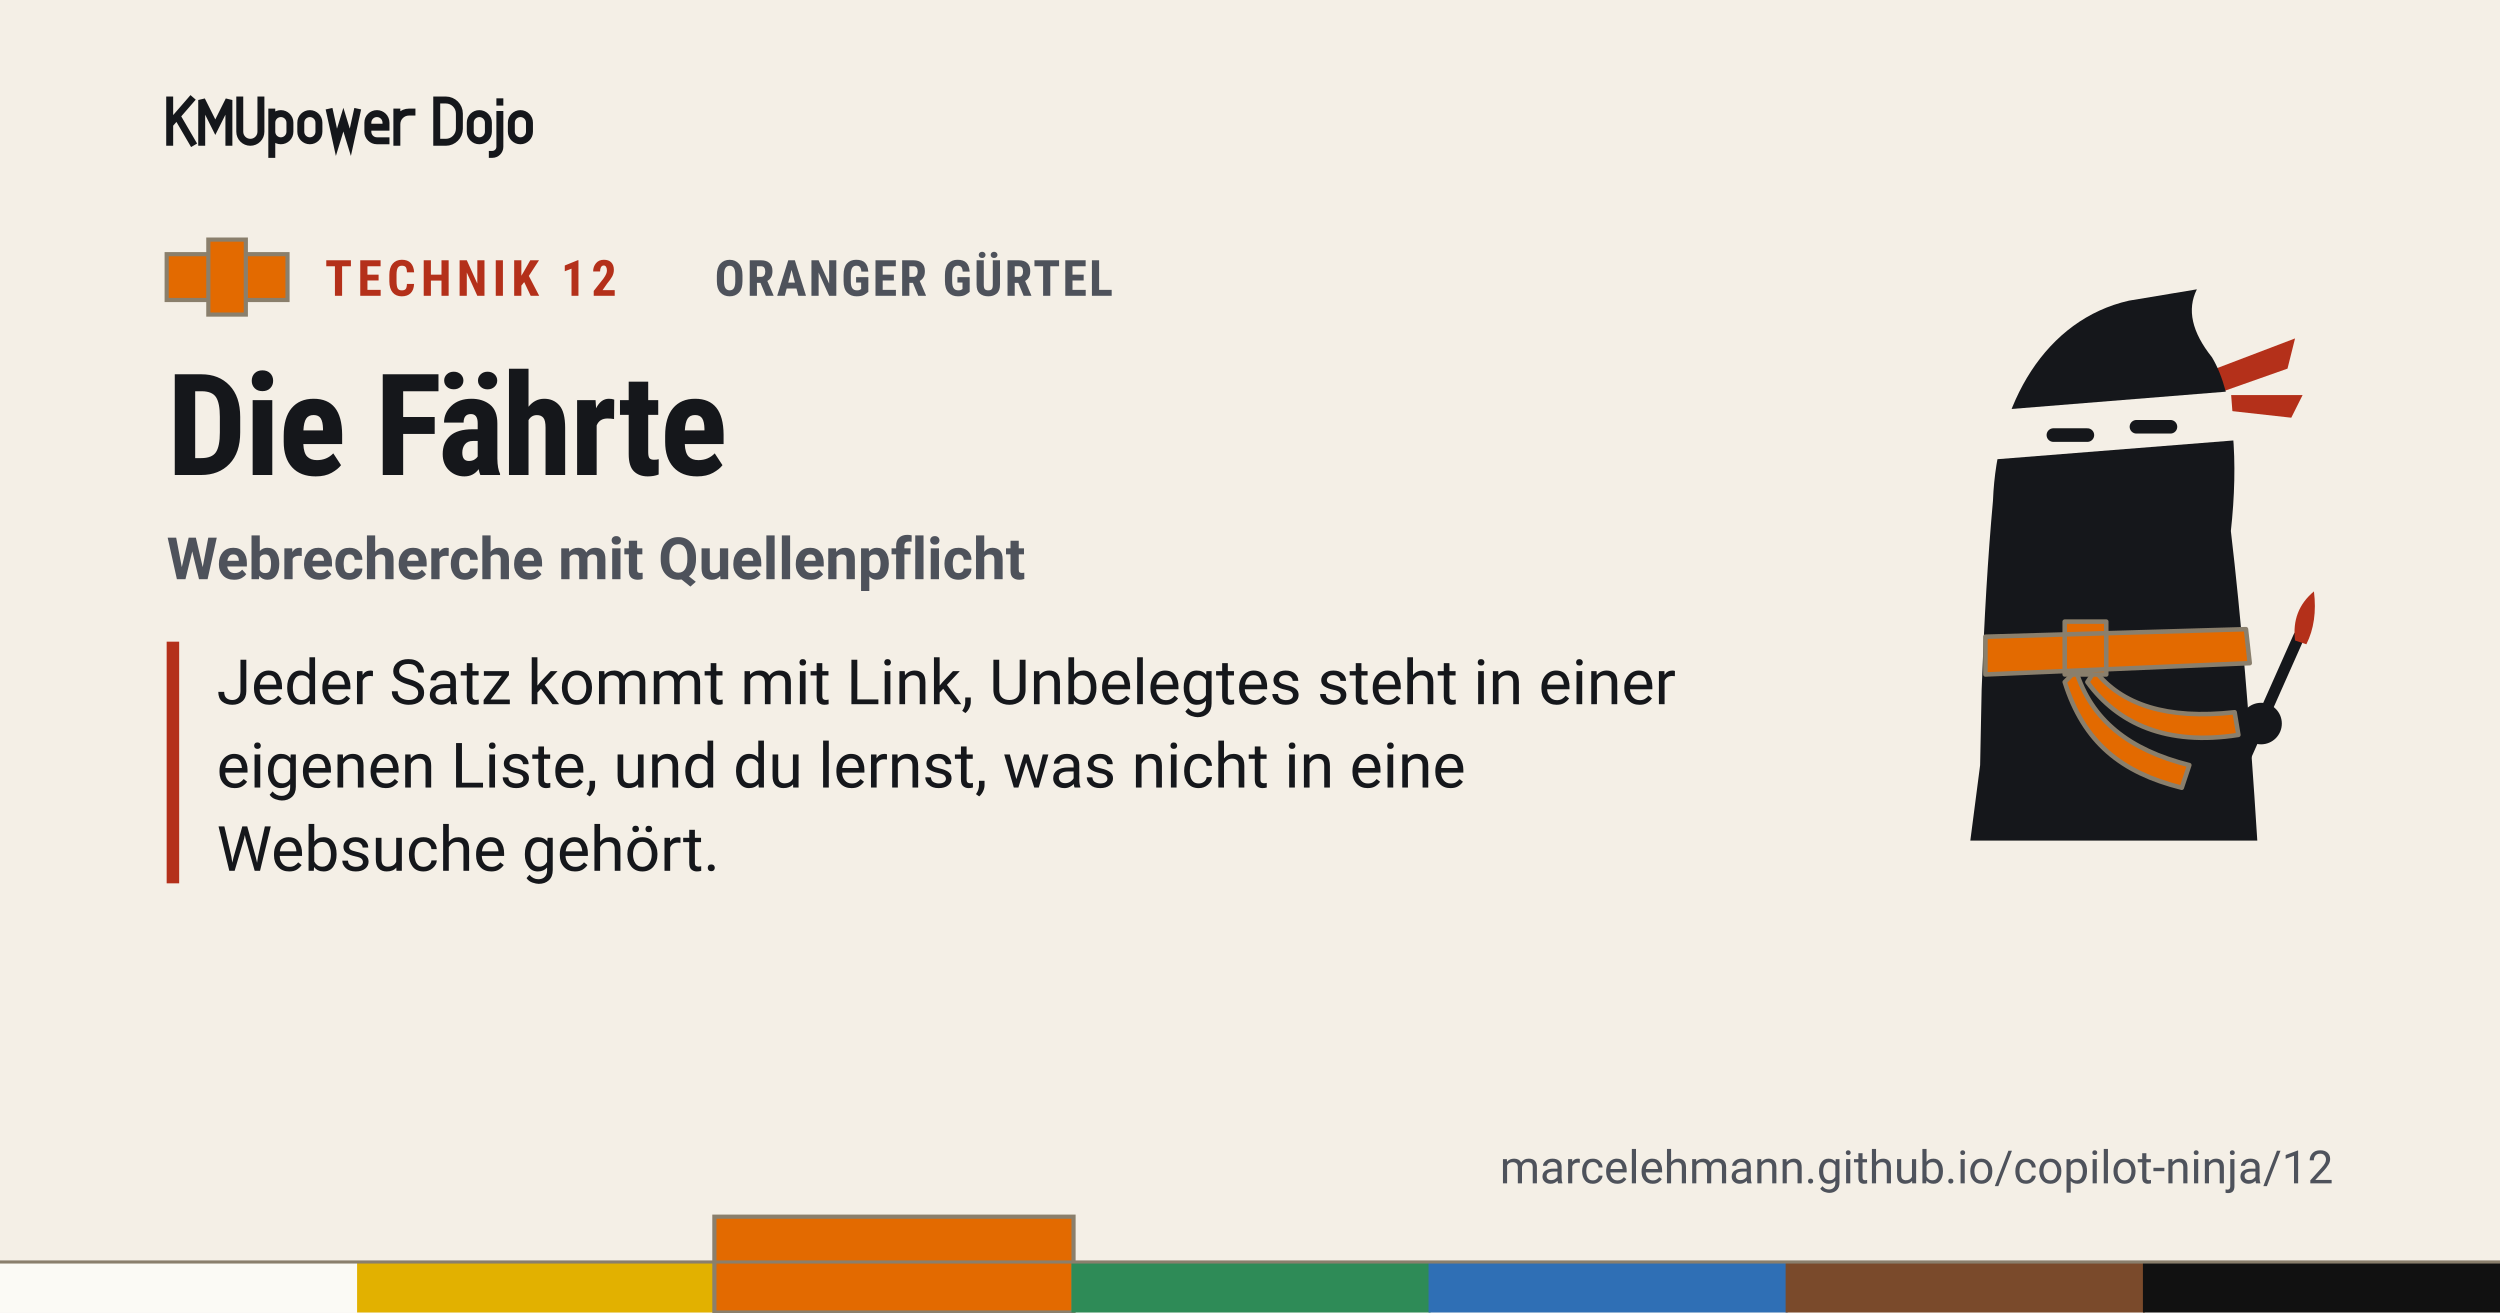
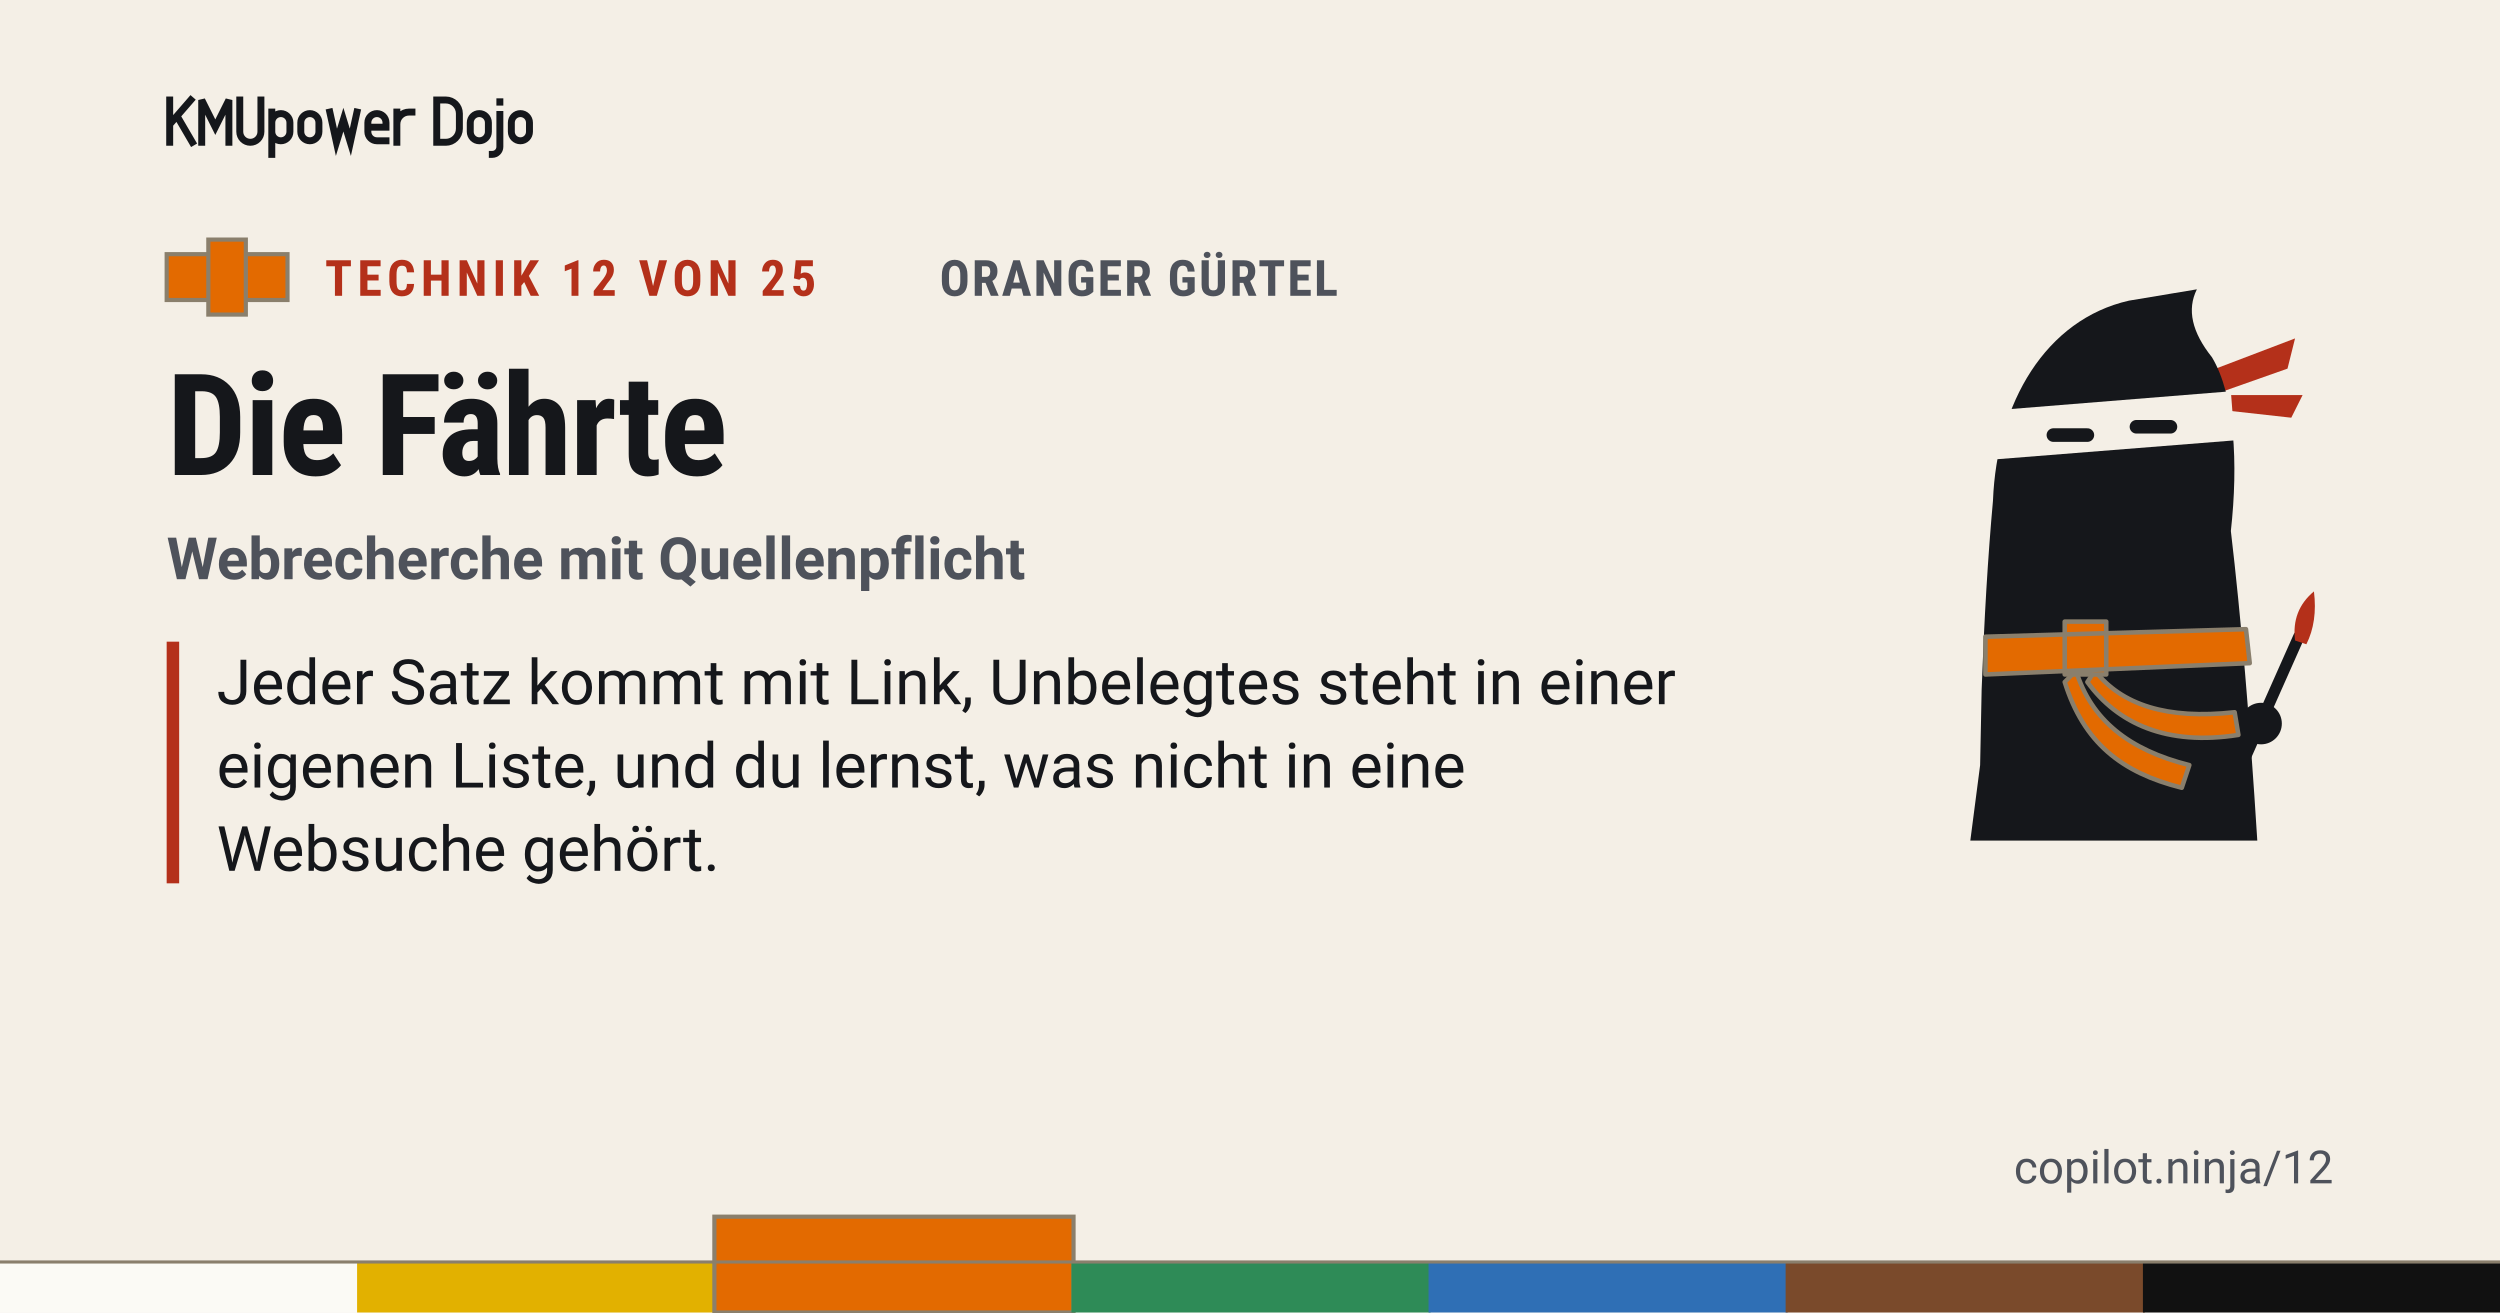
<svg xmlns="http://www.w3.org/2000/svg" width="1200" height="630" viewBox="0 0 1200 630" role="img" aria-label="Technik 12: Die Fährte. Jeder Satz kommt mit Link, Unbelegtes steht in einer eigenen Liste, und du lernst, was nicht in eine Websuche gehört.">
  <rect width="1200" height="630" fill="#F4EFE6" />
  <g transform="translate(80 48) scale(1.45)" fill="none" stroke="#15171B" stroke-width="2.3" stroke-linecap="square">
    <path d="M1 0V14M8 0L1.5 7.5M3.6 5.6L8.5 14M11.6 14V0L16.1 9L20.6 0V14M24.2 0V10.5A3.5 3.5 0 0 0 31.2 10.5V0M34.8 18V4M34.8 7.5A3 3 0 0 1 40.8 7.5V10.5A3 3 0 0 1 34.8 10.5M44.4 7.5A3 3 0 0 1 50.4 7.5V10.5A3 3 0 0 1 44.4 10.5ZM54 4L56.2 14L58.5 6.5L60.8 14L63 4M66.8 9H72.6V7.5A3 3 0 0 0 66.6 7.5V10.5A3 3 0 0 0 69.6 13.5H72.6M76.2 14V4M76.2 8A4 4 0 0 1 80.2 4H81.2M89.4 0H92.4A4.5 4.5 0 0 1 96.9 4.5V9.5A4.5 4.5 0 0 1 92.4 14H89.4ZM100.5 7.5A3 3 0 0 1 106.5 7.5V10.5A3 3 0 0 1 100.5 10.5ZM110.3 4.8V15.5A2.5 2.5 0 0 1 107.8 18M110.3 0.6V0.7M114.1 7.5A3 3 0 0 1 120.1 7.5V10.5A3 3 0 0 1 114.1 10.5Z" />
  </g>
  <rect x="80" y="122" width="58" height="22" fill="#E36A00" stroke="#8A7F6C" stroke-width="2" />
  <rect x="100" y="115" width="18" height="36" fill="#E36A00" stroke="#8A7F6C" stroke-width="2" />
-   <text x="156" y="142" font-family="Bahnschrift, 'Avenir Next Condensed', 'Roboto Condensed', 'Arial Narrow', sans-serif" font-weight="700" font-size="24" letter-spacing="2.5" fill="#B4301A">TECHNIK 12</text>
-   <text x="343" y="142" font-family="Bahnschrift, 'Avenir Next Condensed', 'Roboto Condensed', 'Arial Narrow', sans-serif" font-weight="600" font-size="24" letter-spacing="1" fill="#4E525B">ORANGER GÜRTEL</text>
+   <text x="156" y="142" font-family="Bahnschrift, 'Avenir Next Condensed', 'Roboto Condensed', 'Arial Narrow', sans-serif" font-weight="700" font-size="24" letter-spacing="2.5" fill="#B4301A">TECHNIK 12 VON 25</text>
+   <text x="451" y="142" font-family="Bahnschrift, 'Avenir Next Condensed', 'Roboto Condensed', 'Arial Narrow', sans-serif" font-weight="600" font-size="24" letter-spacing="1" fill="#4E525B">ORANGER GÜRTEL</text>
  <text x="80" y="228" font-size="68" font-family="Bahnschrift, 'Avenir Next Condensed', 'Roboto Condensed', 'Arial Narrow', sans-serif" font-weight="700" fill="#15171B" letter-spacing="-1">Die Fährte</text>
  <text x="80" y="278" font-size="28" font-family="'Segoe UI', system-ui, -apple-system, Roboto, Arial, sans-serif" font-weight="600" fill="#4E525B">Webrecherche mit Quellenpflicht</text>
  <rect x="80" y="308" width="6" height="116" fill="#B4301A" />
  <text x="104" y="338" font-size="30" font-family="'Segoe UI', system-ui, -apple-system, Roboto, Arial, sans-serif" fill="#15171B">Jeder Satz kommt mit Link, Unbelegtes steht in einer</text>
  <text x="104" y="378" font-size="30" font-family="'Segoe UI', system-ui, -apple-system, Roboto, Arial, sans-serif" fill="#15171B">eigenen Liste, und du lernst, was nicht in eine</text>
  <text x="104" y="418" font-size="30" font-family="'Segoe UI', system-ui, -apple-system, Roboto, Arial, sans-serif" fill="#15171B">Websuche gehört.</text>
  <svg x="902" y="128" width="218" height="290" viewBox="0 0 120 160">
    <style>.t-koerper{fill:#15171B}.t-gesicht{fill:#F4EFE6}.t-augen{fill:none;stroke:#15171B;stroke-width:3.6;stroke-linecap:round}.t-band,.t-pinsel-spitze{fill:#B4301A}.t-guertel,.t-guertel-enden{fill:#E36A00;stroke:#8A7F6C;stroke-width:1.2;stroke-linejoin:round}.t-pinsel-stiel{fill:none;stroke:#15171B;stroke-width:3;stroke-linecap:round}.t-hand{fill:#15171B}.t-rolle,.t-strich{display:none}</style>
    <g class="t-figur">
      <path class="t-band" d="M89 27l21-8-2 8-17 6zM90 34h22l-3 6-18-2z" />
      <path class="t-koerper" d="M24 152l2.6-20 .4-20q1-28 3-50c1-26 14-48 36-53l18-3q-4 8 4 18c6 10 7 28 5 46q4 34 7 82z" />
      <path class="t-gesicht" d="M31 38l62-5 1 13-63 5z" />
      <path class="t-augen" d="M46 44.6h9M68 42.4h9" />
      <g class="t-rolle">
        <path class="t-rolle-blatt" d="M30 114h60v18H30z" />
        <path class="t-rolle-zeilen" d="M38 120h40M38 126h28" />
        <path class="t-rolle-enden" d="M25 111h6v24h-6zM89 111h6v24h-6z" />
      </g>
      <path class="t-guertel-enden" d="M52 107c4 13 14 21 30 25l-2 6c-16-4-26-12-31-28zM57 107c7 9 19 13 37 11l1 6c-19 3-32-3-40-14z" />
      <path class="t-guertel" d="M28 98l69-2 1 9-70 3zM49 94h11v14H49z" />
      <g class="t-pinsel">
        <path class="t-pinsel-stiel" d="M95 134l16-36" />
        <path class="t-pinsel-spitze" d="M110 99q-1-8 5-13 1 8-2 14z" />
        <circle class="t-hand" cx="101" cy="121" r="5.5" />
      </g>
      <path class="t-strich" pathLength="1" d="M24 152l2.6-20 .4-20q1-28 3-50c1-26 14-48 36-53l18-3q-4 8 4 18c6 10 7 28 5 46q4 34 7 82z" />
    </g>
  </svg>
-   <text x="1120" y="568" text-anchor="end" font-family="'Segoe UI', system-ui, -apple-system, Roboto, Arial, sans-serif" font-size="22" fill="#4E525B">marcelehmann.github.io/copilot-ninja/12</text>
+   <text x="1120" y="568" text-anchor="end" font-family="'Segoe UI', system-ui, -apple-system, Roboto, Arial, sans-serif" font-size="22" fill="#4E525B">copilot.ninja/12</text>
  <rect x="0.0" y="606" width="172.4" height="24" fill="#FBFAF5" />
  <rect x="171.4" y="606" width="172.4" height="24" fill="#E2B100" />
  <rect x="342.9" y="584" width="172.4" height="46" fill="#E36A00" stroke="#8A7F6C" stroke-width="2" />
  <rect x="514.3" y="606" width="172.4" height="24" fill="#2E8B57" />
  <rect x="685.7" y="606" width="172.4" height="24" fill="#2F6FB5" />
  <rect x="857.1" y="606" width="172.4" height="24" fill="#7A4A2B" />
  <rect x="1028.6" y="606" width="172.4" height="24" fill="#111111" />
  <rect x="0" y="605" width="1200" height="1.5" fill="#8A7F6C" />
</svg>
